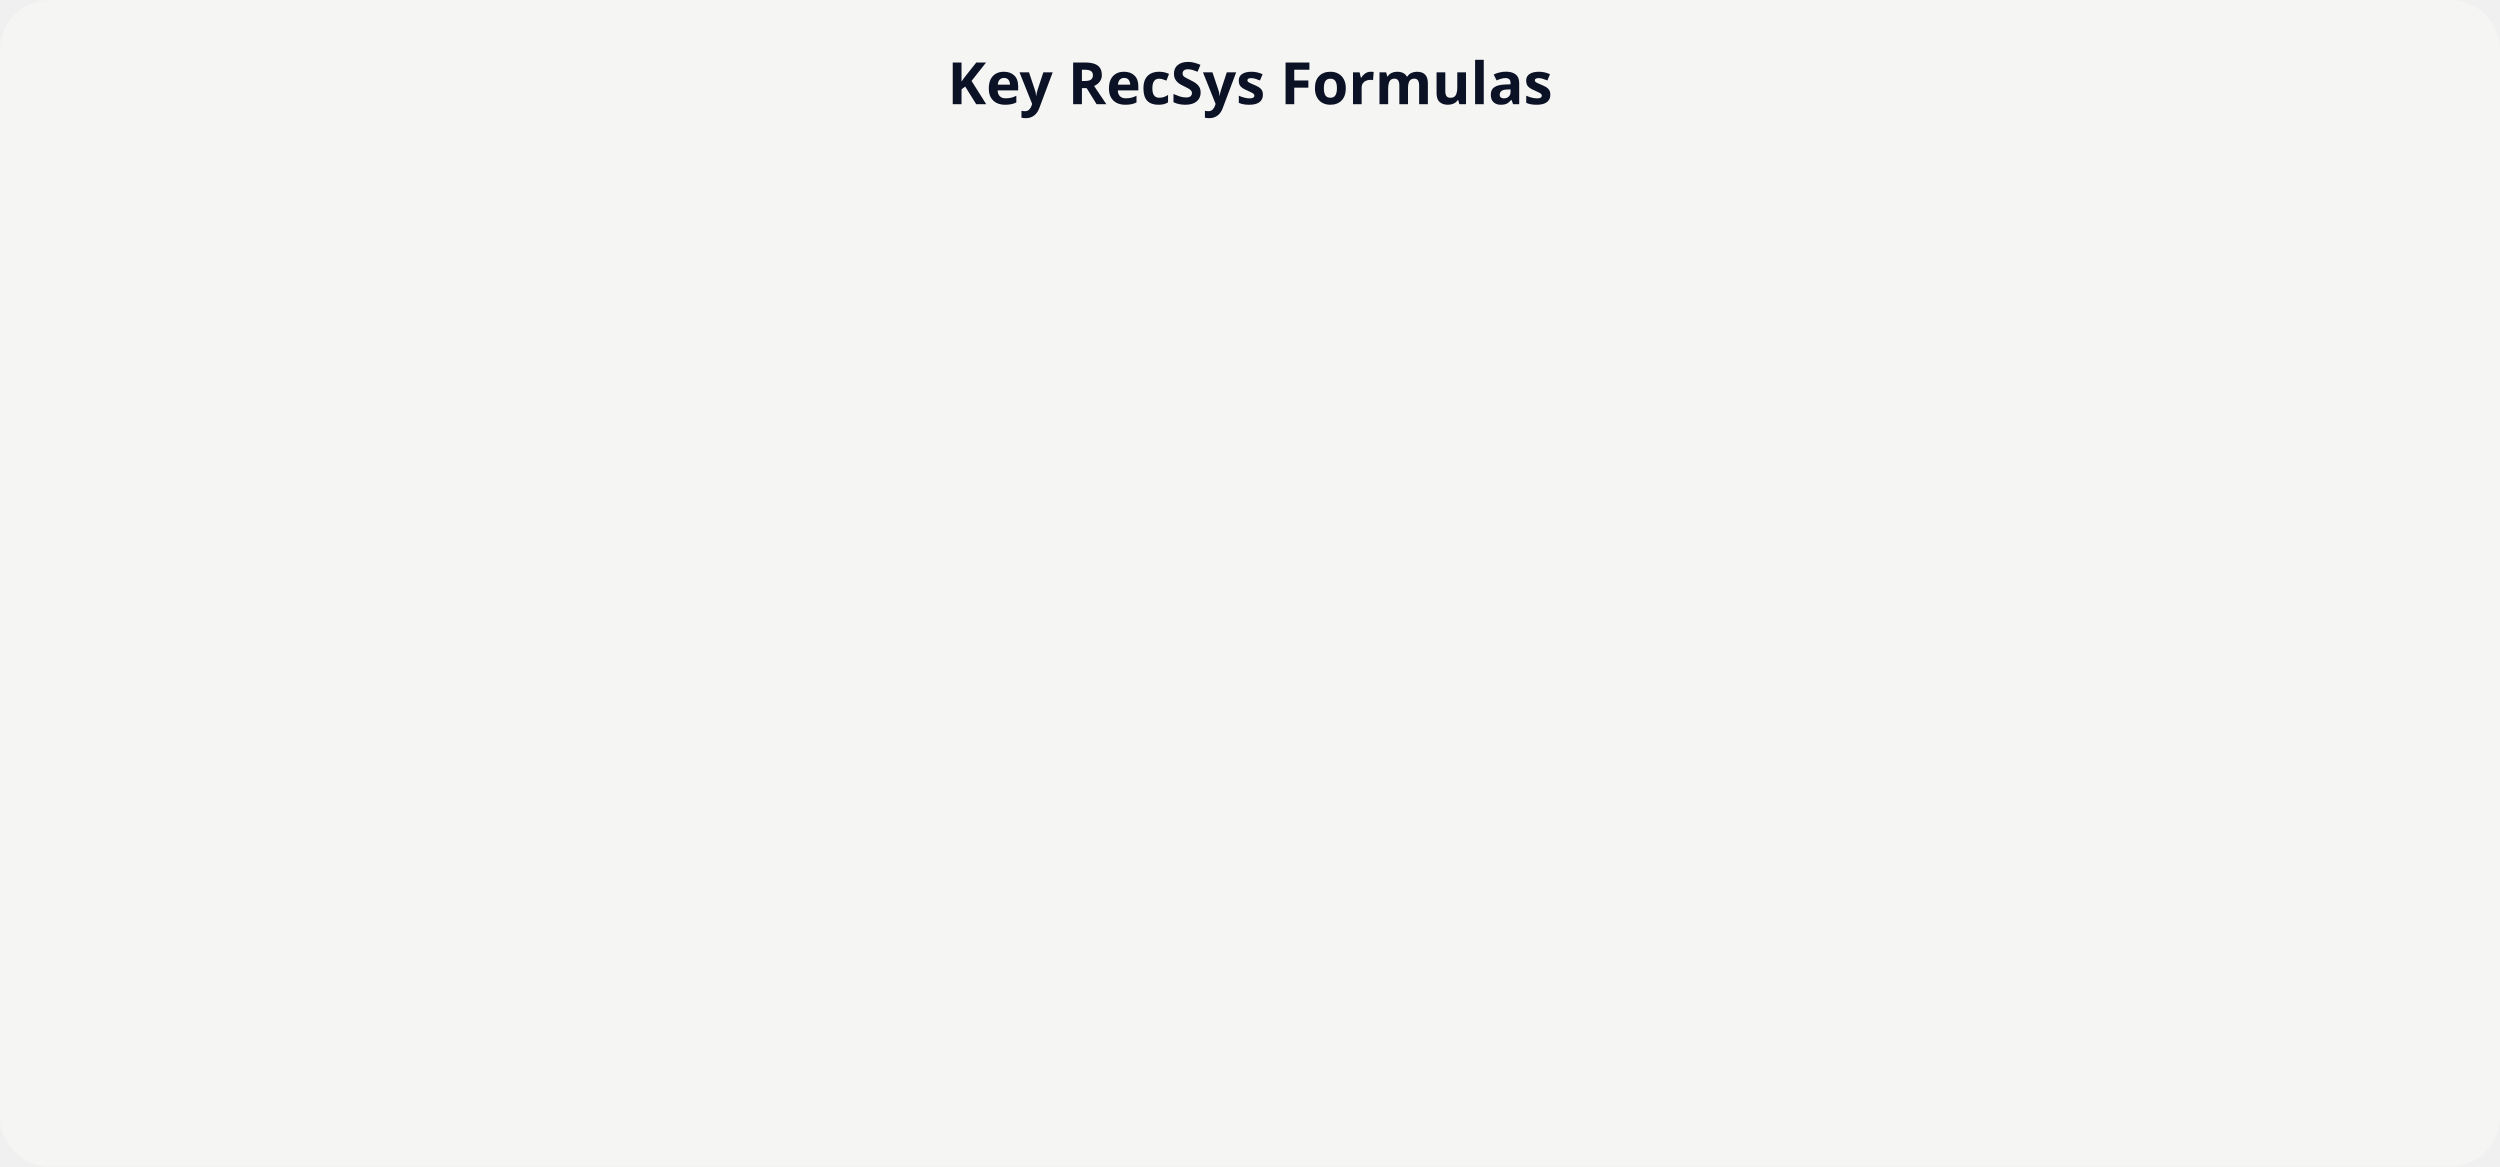
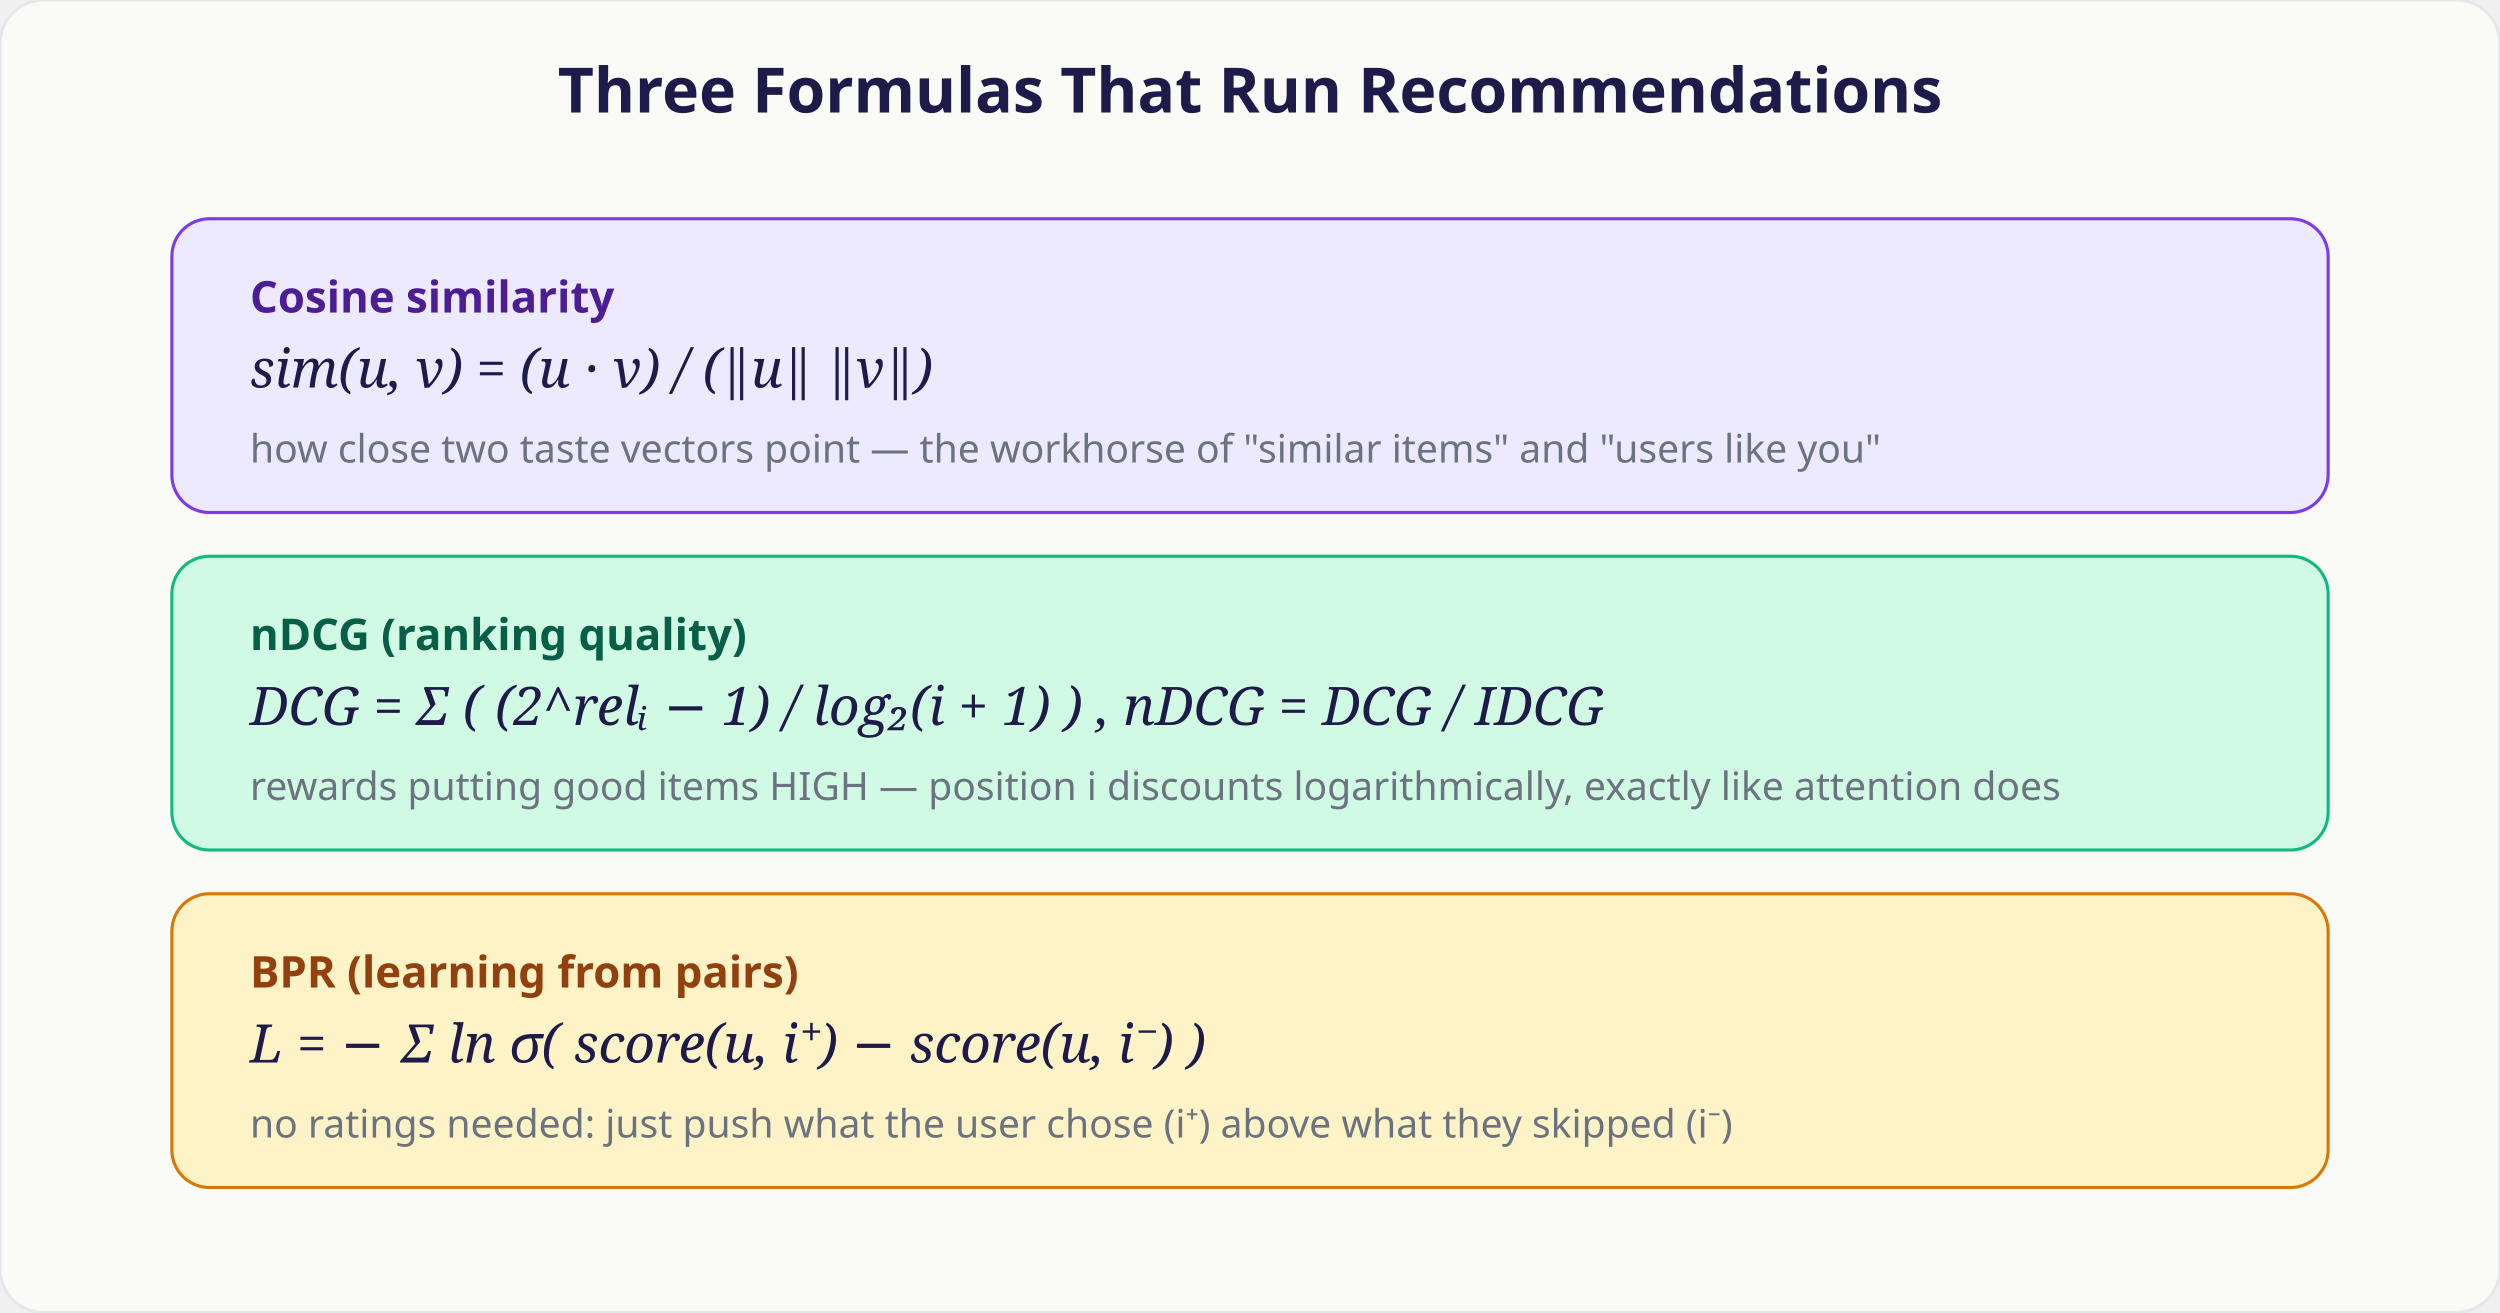
- <svg xmlns="http://www.w3.org/2000/svg" viewBox="0 0 600 280" font-family="system-ui,sans-serif">
+ <svg xmlns="http://www.w3.org/2000/svg" viewBox="0 0 800 420" font-family="system-ui,sans-serif">
  <style>
-     .formula{opacity:0;animation:fadeIn 18s ease infinite}
-     .f1{animation-delay:.3s}.f2{animation-delay:1.0s}.f3{animation-delay:1.7s}
-     @keyframes fadeIn { 0% { opacity: 0; } 8% { opacity: 1; } 65% { opacity: 1; } 75% { opacity: 0; } 100% { opacity: 0; } }
+     .hl{animation:h 6s ease-in-out infinite}
+     .hl2{animation:h 6s ease-in-out infinite;animation-delay:2s}
+     .hl3{animation:h 6s ease-in-out infinite;animation-delay:4s}
+     @keyframes h{0%,28%,100%{stroke-width:2;filter:none}8%,20%{stroke-width:3.5}}
  </style>
-   <rect width="600" height="280" fill="#f5f5f4" rx="12" />
-   <text x="300" y="25" text-anchor="middle" font-size="14" font-weight="700" fill="#0b1225">Key RecSys Formulas</text>
-   <g class="formula f1">
-     <rect x="20" y="45" width="560" height="65" rx="8" fill="white" stroke="#0c8383" stroke-width="1.5" />
-     <text x="40" y="68" font-size="12" font-weight="700" fill="#0c8383">Cosine Similarity</text>
-     <text x="40" y="90" font-size="14" fill="#0b1225" font-style="italic">cos(A,B) = A·B / (||A|| × ||B||)</text>
-     <text x="420" y="80" font-size="10" fill="#666">Measures direction, not magnitude</text>
-   </g>
-   <g class="formula f2">
-     <rect x="20" y="125" width="560" height="65" rx="8" fill="white" stroke="#3bc4a1" stroke-width="1.5" />
-     <text x="40" y="148" font-size="12" font-weight="700" fill="#3bc4a1">nDCG@K</text>
-     <text x="40" y="172" font-size="14" fill="#0b1225" font-style="italic">DCG = Σ rel_i / log₂(i+1),  nDCG = DCG / IDCG</text>
-     <text x="420" y="160" font-size="10" fill="#666">Ranking quality (0-1)</text>
-   </g>
-   <g class="formula f3">
-     <rect x="20" y="205" width="560" height="65" rx="8" fill="white" stroke="#f59e0b" stroke-width="1.5" />
-     <text x="40" y="228" font-size="12" font-weight="700" fill="#f59e0b">BPR Loss</text>
-     <text x="40" y="252" font-size="14" fill="#0b1225" font-style="italic">L = -Σ ln σ(x̂_ui - x̂_uj) + λ||θ||²</text>
-     <text x="420" y="240" font-size="10" fill="#666">Pairwise ranking objective</text>
+   <rect width="800" height="420" rx="14" fill="#FAFAF7" stroke="#E5E7EB" />
+   <text x="400" y="36" text-anchor="middle" font-size="20" font-weight="700" fill="#1E1B4B">Three Formulas That Run Recommendations</text>
+   <g font-size="14">
+     <rect class="hl" x="55" y="70" width="690" height="94" rx="12" fill="#EDE9FE" stroke="#7C3AED" />
+     <text x="80" y="100" font-weight="800" fill="#4C1D95">Cosine similarity</text>
+     <text x="80" y="124" font-family="Georgia,serif" font-style="italic" font-size="17" fill="#1E1B4B">sim(u, v) = (u · v) / (‖u‖ ‖v‖)</text>
+     <text x="80" y="148" fill="#6B7280" font-size="12.5">how close two taste vectors point — the workhorse of "similar items" and "users like you"</text>
+     <rect class="hl2" x="55" y="178" width="690" height="94" rx="12" fill="#D1FAE5" stroke="#10B981" />
+     <text x="80" y="208" font-weight="800" fill="#065F46">nDCG (ranking quality)</text>
+     <text x="80" y="232" font-family="Georgia,serif" font-style="italic" font-size="17" fill="#1E1B4B">DCG = Σ ( (2^relᵢ − 1) / log₂(i + 1) ) ,   nDCG = DCG / IDCG</text>
+     <text x="80" y="256" fill="#6B7280" font-size="12.5">rewards putting good items HIGH — position i discounts logarithmically, exactly like attention does</text>
+     <rect class="hl3" x="55" y="286" width="690" height="94" rx="12" fill="#FEF3C7" stroke="#D97706" />
+     <text x="80" y="316" font-weight="800" fill="#92400E">BPR (learning from pairs)</text>
+     <text x="80" y="340" font-family="Georgia,serif" font-style="italic" font-size="17" fill="#1E1B4B">L = − Σ ln σ( score(u, i⁺) − score(u, i⁻) )</text>
+     <text x="80" y="364" fill="#6B7280" font-size="12.5">no ratings needed: just push what the user chose (i⁺) above what they skipped (i⁻)</text>
  </g>
</svg>
